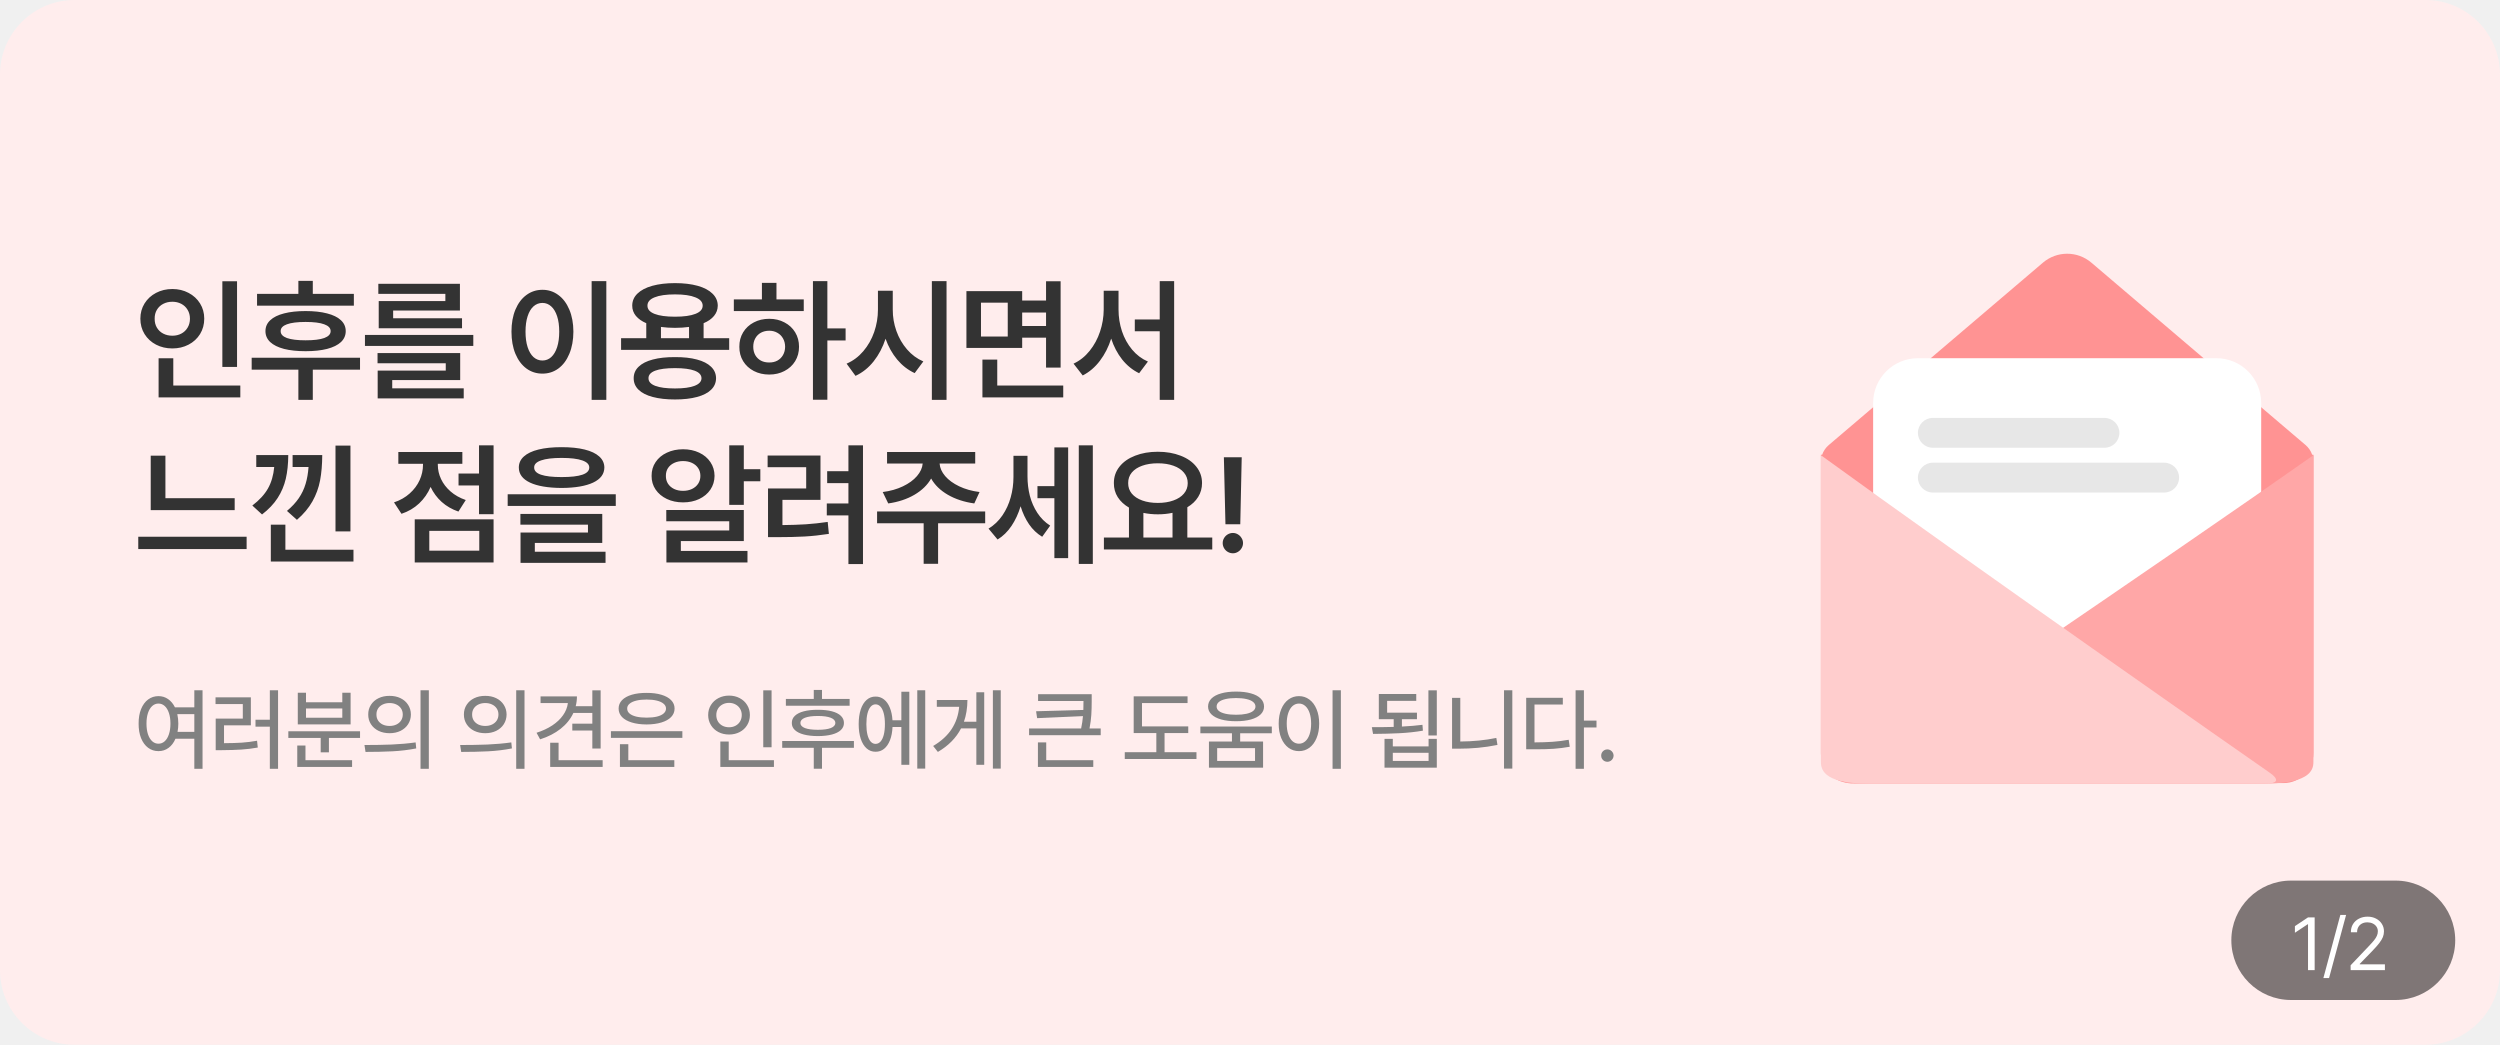
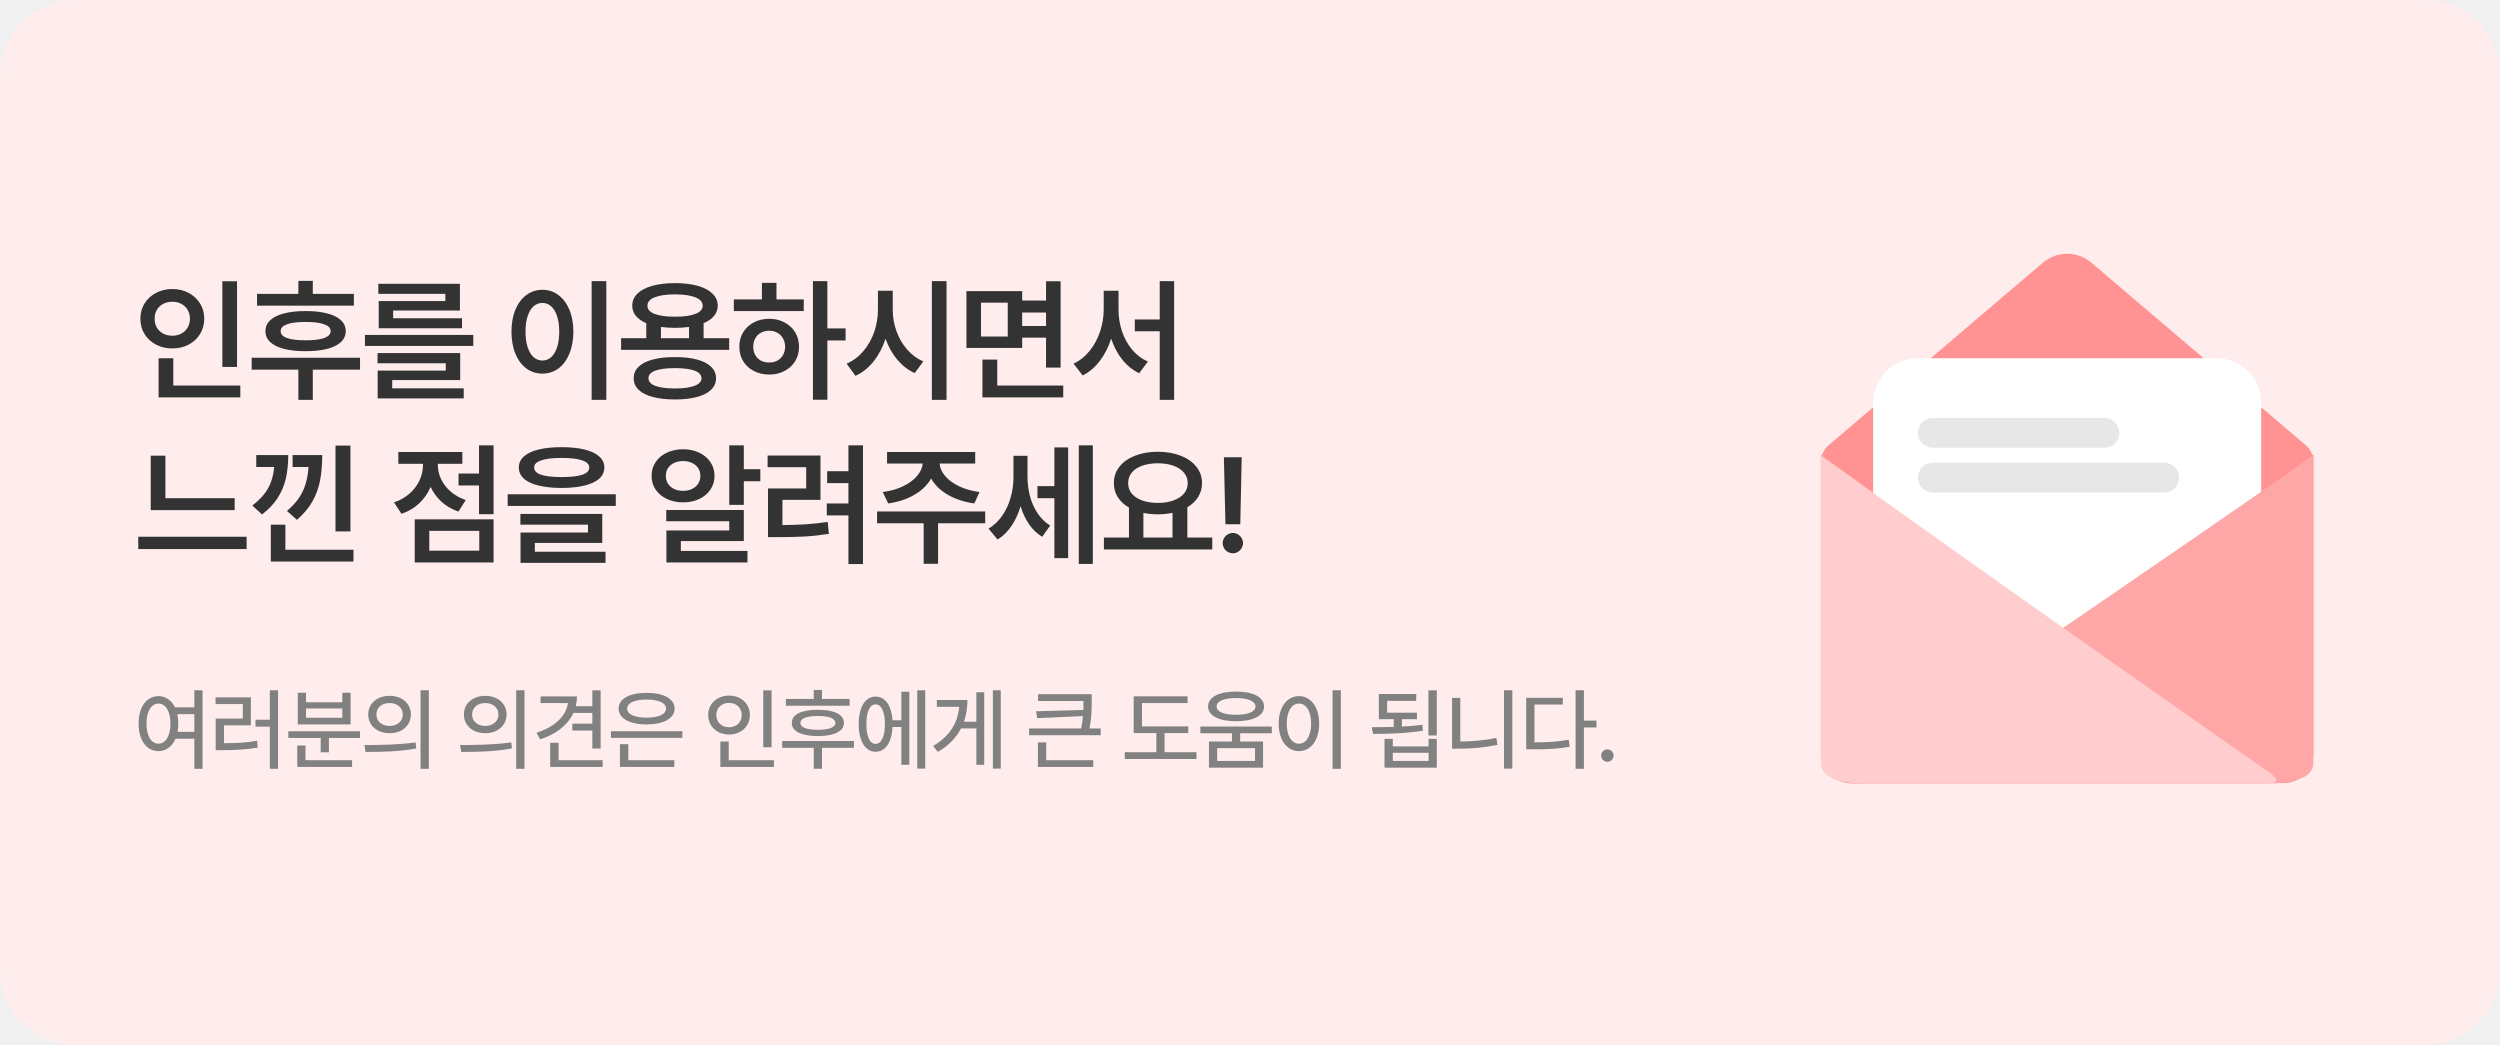
<svg xmlns="http://www.w3.org/2000/svg" width="335" height="140" viewBox="0 0 335 140" fill="none">
  <rect width="335" height="140" rx="10" fill="#FFEDED" />
  <path d="M31.764 49.17H29.795V37.691H31.764V49.17ZM32.203 53.248H21.252V48.01H23.221V51.666H32.203V53.248ZM23.098 38.728C23.895 38.728 24.618 38.901 25.269 39.247C25.919 39.587 26.432 40.059 26.807 40.662C27.182 41.266 27.369 41.945 27.369 42.701C27.369 43.469 27.182 44.157 26.807 44.767C26.432 45.37 25.919 45.842 25.269 46.182C24.618 46.522 23.895 46.691 23.098 46.691C22.295 46.691 21.565 46.522 20.909 46.182C20.259 45.842 19.746 45.37 19.371 44.767C18.996 44.157 18.809 43.469 18.809 42.701C18.809 41.945 18.996 41.266 19.371 40.662C19.746 40.059 20.259 39.587 20.909 39.247C21.565 38.901 22.295 38.728 23.098 38.728ZM23.098 40.434C22.646 40.434 22.239 40.527 21.876 40.715C21.513 40.902 21.229 41.169 21.023 41.515C20.818 41.86 20.719 42.256 20.725 42.701C20.719 43.158 20.818 43.56 21.023 43.905C21.229 44.251 21.513 44.518 21.876 44.705C22.239 44.893 22.646 44.986 23.098 44.986C23.537 44.986 23.936 44.893 24.293 44.705C24.65 44.518 24.932 44.251 25.137 43.905C25.348 43.56 25.453 43.158 25.453 42.701C25.453 42.256 25.348 41.86 25.137 41.515C24.932 41.169 24.65 40.902 24.293 40.715C23.936 40.527 23.537 40.434 23.098 40.434ZM47.417 40.961H34.445V39.379H39.982V37.639H41.915V39.379H47.417V40.961ZM48.243 49.539H41.915V53.582H39.982V49.539H33.724V47.94H48.243V49.539ZM40.949 41.682C42.068 41.682 43.029 41.787 43.831 41.998C44.64 42.203 45.258 42.508 45.686 42.912C46.114 43.31 46.328 43.797 46.328 44.371C46.328 44.945 46.114 45.435 45.686 45.839C45.258 46.237 44.64 46.542 43.831 46.753C43.029 46.958 42.068 47.06 40.949 47.06C39.83 47.06 38.866 46.958 38.057 46.753C37.254 46.542 36.639 46.237 36.211 45.839C35.784 45.435 35.57 44.945 35.57 44.371C35.57 43.797 35.784 43.31 36.211 42.912C36.639 42.508 37.254 42.203 38.057 41.998C38.866 41.787 39.83 41.682 40.949 41.682ZM40.949 43.141C39.847 43.141 39.012 43.246 38.444 43.457C37.881 43.662 37.603 43.967 37.609 44.371C37.603 44.775 37.881 45.083 38.444 45.294C39.012 45.499 39.847 45.602 40.949 45.602C42.05 45.602 42.885 45.499 43.453 45.294C44.022 45.083 44.306 44.775 44.306 44.371C44.306 43.967 44.022 43.662 43.453 43.457C42.885 43.246 42.05 43.141 40.949 43.141ZM63.423 46.357H48.903V44.881H63.423V46.357ZM61.665 50.928H52.559V52.035H62.139V53.389H50.608V49.662H59.731V48.678H50.59V47.307H61.665V50.928ZM61.63 41.611H52.682V42.648H61.911V43.984H50.749V40.346H59.678V39.379H50.696V38.025H61.63V41.611ZM81.248 53.582H79.279V37.674H81.248V53.582ZM72.687 38.834C73.484 38.834 74.193 39.065 74.814 39.528C75.441 39.985 75.933 40.639 76.29 41.488C76.648 42.332 76.829 43.316 76.835 44.441C76.829 45.572 76.648 46.562 76.29 47.412C75.939 48.262 75.45 48.918 74.823 49.381C74.196 49.838 73.484 50.066 72.687 50.066C71.884 50.066 71.169 49.838 70.542 49.381C69.915 48.918 69.423 48.262 69.066 47.412C68.714 46.562 68.538 45.572 68.538 44.441C68.538 43.316 68.714 42.332 69.066 41.488C69.423 40.639 69.915 39.985 70.542 39.528C71.169 39.065 71.884 38.834 72.687 38.834ZM72.687 40.592C72.236 40.592 71.837 40.744 71.492 41.049C71.152 41.353 70.888 41.796 70.701 42.376C70.513 42.956 70.419 43.645 70.419 44.441C70.419 45.244 70.513 45.935 70.701 46.516C70.888 47.096 71.152 47.541 71.492 47.852C71.837 48.156 72.236 48.309 72.687 48.309C73.132 48.309 73.525 48.156 73.865 47.852C74.204 47.541 74.468 47.096 74.656 46.516C74.843 45.935 74.937 45.244 74.937 44.441C74.937 43.645 74.843 42.959 74.656 42.385C74.468 41.805 74.204 41.362 73.865 41.058C73.525 40.747 73.132 40.592 72.687 40.592ZM97.71 46.885H83.225V45.32H86.6V43.308C85.997 43.05 85.531 42.722 85.203 42.323C84.881 41.925 84.719 41.471 84.719 40.961C84.719 40.334 84.951 39.795 85.414 39.344C85.883 38.887 86.548 38.538 87.409 38.298C88.276 38.058 89.29 37.938 90.45 37.938C91.61 37.938 92.621 38.058 93.482 38.298C94.344 38.538 95.006 38.887 95.469 39.344C95.937 39.795 96.175 40.334 96.18 40.961C96.175 41.477 96.008 41.934 95.68 42.332C95.357 42.73 94.891 43.056 94.282 43.308V45.32H97.71V46.885ZM90.45 47.852C91.593 47.846 92.574 47.954 93.394 48.177C94.215 48.394 94.844 48.716 95.284 49.144C95.723 49.565 95.946 50.078 95.952 50.682C95.946 51.291 95.723 51.807 95.284 52.228C94.844 52.656 94.215 52.978 93.394 53.195C92.574 53.418 91.593 53.529 90.45 53.529C89.296 53.529 88.302 53.418 87.471 53.195C86.644 52.978 86.011 52.656 85.572 52.228C85.133 51.807 84.913 51.291 84.913 50.682C84.913 50.078 85.133 49.565 85.572 49.144C86.011 48.716 86.644 48.394 87.471 48.177C88.302 47.954 89.296 47.846 90.45 47.852ZM90.45 49.328C89.284 49.328 88.399 49.442 87.796 49.671C87.192 49.899 86.893 50.236 86.899 50.682C86.893 51.127 87.192 51.467 87.796 51.701C88.405 51.935 89.29 52.053 90.45 52.053C91.587 52.053 92.46 51.935 93.069 51.701C93.684 51.467 93.995 51.127 94.001 50.682C93.995 50.236 93.687 49.899 93.078 49.671C92.469 49.442 91.593 49.328 90.45 49.328ZM90.45 39.449C89.266 39.449 88.352 39.581 87.708 39.845C87.069 40.102 86.753 40.475 86.759 40.961C86.753 41.441 87.069 41.808 87.708 42.06C88.347 42.312 89.26 42.438 90.45 42.438C91.628 42.438 92.539 42.312 93.183 42.06C93.834 41.808 94.159 41.441 94.159 40.961C94.159 40.475 93.834 40.102 93.183 39.845C92.539 39.581 91.628 39.449 90.45 39.449ZM92.331 45.32V43.809C91.739 43.891 91.112 43.932 90.45 43.932C89.788 43.932 89.161 43.891 88.569 43.809V45.32H92.331ZM110.867 44.002H113.311V45.619H110.867V53.565H108.934V37.674H110.867V44.002ZM107.703 41.682H98.334V40.117H102.096V37.902H104.047V40.117H107.703V41.682ZM103.08 42.719C103.836 42.719 104.516 42.88 105.119 43.202C105.729 43.519 106.206 43.961 106.552 44.529C106.898 45.098 107.07 45.742 107.07 46.463C107.07 47.184 106.898 47.828 106.552 48.397C106.206 48.959 105.729 49.398 105.119 49.715C104.516 50.031 103.836 50.19 103.08 50.19C102.313 50.19 101.624 50.031 101.015 49.715C100.405 49.398 99.928 48.959 99.582 48.397C99.237 47.828 99.067 47.184 99.072 46.463C99.067 45.742 99.237 45.098 99.582 44.529C99.928 43.961 100.405 43.519 101.015 43.202C101.624 42.88 102.313 42.719 103.08 42.719ZM103.08 44.318C102.664 44.318 102.292 44.406 101.964 44.582C101.642 44.758 101.39 45.01 101.208 45.338C101.027 45.66 100.936 46.035 100.936 46.463C100.936 46.891 101.027 47.266 101.208 47.588C101.39 47.904 101.642 48.15 101.964 48.326C102.292 48.496 102.664 48.578 103.08 48.572C103.485 48.578 103.845 48.496 104.161 48.326C104.484 48.15 104.736 47.904 104.917 47.588C105.105 47.266 105.201 46.891 105.207 46.463C105.201 46.035 105.105 45.66 104.917 45.338C104.736 45.016 104.484 44.767 104.161 44.591C103.845 44.409 103.485 44.318 103.08 44.318ZM119.63 41.488C119.625 42.467 119.786 43.419 120.114 44.345C120.442 45.27 120.917 46.094 121.538 46.815C122.159 47.535 122.888 48.074 123.726 48.432L122.566 49.996C121.669 49.58 120.887 48.974 120.219 48.177C119.557 47.38 119.039 46.451 118.664 45.391C118.289 46.539 117.758 47.547 117.073 48.414C116.393 49.275 115.582 49.926 114.638 50.365L113.443 48.73C114.304 48.361 115.051 47.805 115.684 47.06C116.323 46.31 116.809 45.452 117.143 44.485C117.477 43.513 117.644 42.514 117.644 41.488V38.957H119.63V41.488ZM126.837 53.582H124.869V37.674H126.837V53.582ZM136.972 40.275H140.171V37.691H142.122V49.258H140.171V45.25H136.972V46.621H129.501V39.01H136.972V40.275ZM131.452 45.092H135.038V40.557H131.452V45.092ZM142.474 53.248H131.645V48.185H133.632V51.666H142.474V53.248ZM140.171 43.685V41.875H136.972V43.685H140.171ZM149.883 41.488C149.883 42.484 150.035 43.448 150.34 44.38C150.651 45.306 151.102 46.126 151.694 46.841C152.291 47.556 153 48.092 153.821 48.449L152.643 50.014C151.764 49.586 151.005 48.971 150.366 48.168C149.734 47.365 149.244 46.434 148.899 45.373C148.541 46.498 148.037 47.488 147.387 48.344C146.742 49.199 145.975 49.855 145.084 50.312L143.854 48.73C144.692 48.338 145.412 47.764 146.016 47.008C146.625 46.252 147.088 45.394 147.405 44.433C147.727 43.472 147.891 42.49 147.897 41.488V38.957H149.883V41.488ZM157.336 53.582H155.403V44.389H152.063V42.807H155.403V37.674H157.336V53.582ZM31.447 68.357H20.197V61.062H22.166V66.758H31.447V68.357ZM33.047 73.578H18.527V71.926H33.047V73.578ZM46.96 71.205H44.956V59.709H46.96V71.205ZM47.365 75.248H36.29V70.309H38.242V73.666H47.365V75.248ZM38.628 60.975C38.622 62.164 38.511 63.225 38.294 64.156C38.078 65.082 37.714 65.94 37.205 66.731C36.695 67.522 35.997 68.258 35.113 68.938L33.812 67.742C34.761 67.016 35.461 66.251 35.913 65.448C36.364 64.645 36.642 63.688 36.747 62.574H34.339V60.975H38.628ZM43.181 60.975C43.175 62.252 43.078 63.386 42.891 64.376C42.703 65.366 42.361 66.304 41.863 67.189C41.37 68.067 40.679 68.891 39.788 69.658L38.453 68.463C39.109 67.912 39.639 67.341 40.043 66.749C40.448 66.151 40.749 65.516 40.949 64.842C41.154 64.168 41.285 63.412 41.344 62.574H39.208V60.975H43.181ZM66.139 68.902H64.188V65.053H61.445V63.453H64.188V59.674H66.139V68.902ZM66.139 75.371H55.574V69.588H66.139V75.371ZM57.526 73.789H64.223V71.135H57.526V73.789ZM58.668 62.293C58.668 62.943 58.812 63.576 59.099 64.191C59.386 64.807 59.811 65.36 60.373 65.853C60.936 66.345 61.615 66.728 62.412 67.004L61.428 68.551C60.561 68.252 59.811 67.818 59.178 67.25C58.551 66.682 58.059 66.014 57.701 65.246C57.338 66.096 56.825 66.834 56.163 67.461C55.501 68.082 54.713 68.545 53.799 68.85L52.797 67.32C53.617 67.045 54.318 66.647 54.898 66.125C55.483 65.603 55.926 65.012 56.225 64.35C56.529 63.682 56.682 62.99 56.682 62.275V62.152H53.377V60.57H61.955V62.152H58.668V62.293ZM75.253 59.92C76.46 59.92 77.489 60.025 78.338 60.236C79.194 60.447 79.847 60.758 80.298 61.168C80.749 61.572 80.978 62.065 80.984 62.645C80.978 63.523 80.477 64.197 79.481 64.666C78.485 65.135 77.076 65.375 75.253 65.387C73.425 65.375 72.013 65.135 71.017 64.666C70.021 64.197 69.523 63.523 69.523 62.645C69.523 62.065 69.749 61.572 70.2 61.168C70.651 60.758 71.304 60.447 72.16 60.236C73.015 60.025 74.046 59.92 75.253 59.92ZM75.253 61.361C74.046 61.361 73.129 61.473 72.502 61.695C71.875 61.912 71.568 62.228 71.579 62.645C71.574 63.078 71.878 63.4 72.494 63.611C73.109 63.822 74.029 63.928 75.253 63.928C76.496 63.928 77.424 63.822 78.04 63.611C78.655 63.4 78.962 63.078 78.962 62.645C78.962 62.228 78.649 61.912 78.022 61.695C77.395 61.473 76.472 61.361 75.253 61.361ZM82.513 67.795H68.029V66.231H82.513V67.795ZM80.703 72.752H71.667V73.93H81.142V75.424H69.751V71.363H78.787V70.309H69.734V68.867H80.703V72.752ZM99.67 62.873H101.885V64.49H99.67V67.654H97.719V59.674H99.67V62.873ZM99.67 72.506H91.233V73.824H100.162V75.371H89.299V71.082H97.719V69.852H89.281V68.34H99.67V72.506ZM91.531 60.201C92.334 60.201 93.055 60.353 93.694 60.658C94.332 60.957 94.833 61.379 95.196 61.924C95.56 62.463 95.744 63.078 95.75 63.77C95.744 64.449 95.56 65.061 95.196 65.606C94.833 66.145 94.329 66.567 93.685 66.872C93.046 67.171 92.328 67.32 91.531 67.32C90.729 67.32 90.005 67.168 89.361 66.863C88.722 66.559 88.218 66.137 87.849 65.598C87.486 65.059 87.307 64.449 87.313 63.77C87.307 63.078 87.486 62.463 87.849 61.924C88.212 61.379 88.716 60.957 89.361 60.658C90.005 60.353 90.729 60.201 91.531 60.201ZM91.531 61.783C91.086 61.783 90.688 61.865 90.336 62.029C89.984 62.193 89.709 62.425 89.51 62.724C89.317 63.023 89.223 63.371 89.229 63.77C89.223 64.162 89.317 64.511 89.51 64.815C89.709 65.12 89.984 65.357 90.336 65.527C90.688 65.691 91.086 65.773 91.531 65.773C91.971 65.773 92.366 65.691 92.718 65.527C93.075 65.357 93.354 65.12 93.553 64.815C93.752 64.511 93.852 64.162 93.852 63.77C93.852 63.371 93.752 63.023 93.553 62.724C93.354 62.425 93.078 62.193 92.727 62.029C92.375 61.865 91.977 61.783 91.531 61.783ZM115.64 75.582H113.689V69.061H110.789V67.461H113.689V64.736H110.841V63.137H113.689V59.674H115.64V75.582ZM109.945 66.986H104.847V70.361C105.99 70.35 107.033 70.314 107.976 70.256C108.925 70.191 109.904 70.086 110.912 69.939L111.07 71.539C109.945 71.715 108.861 71.832 107.818 71.891C106.775 71.949 105.55 71.978 104.144 71.978H102.914V65.457H108.029V62.609H102.861V61.045H109.945V66.986ZM132.015 70.115H125.704V75.547H123.77V70.115H117.53V68.533H132.015V70.115ZM130.679 62.117H125.906C125.947 62.697 126.196 63.257 126.653 63.796C127.11 64.329 127.737 64.786 128.534 65.167C129.331 65.548 130.239 65.803 131.259 65.932L130.556 67.461C129.208 67.273 128.027 66.887 127.014 66.301C126.006 65.715 125.259 64.988 124.772 64.121C124.286 64.982 123.539 65.709 122.531 66.301C121.523 66.887 120.354 67.273 119.024 67.461L118.286 65.932C119.3 65.803 120.202 65.548 120.993 65.167C121.79 64.786 122.417 64.329 122.874 63.796C123.337 63.257 123.592 62.697 123.639 62.117H118.866V60.57H130.679V62.117ZM137.684 63.84C137.684 64.731 137.789 65.595 138 66.433C138.217 67.27 138.554 68.038 139.011 68.735C139.468 69.433 140.039 69.998 140.725 70.432L139.653 71.926C138.961 71.51 138.375 70.953 137.895 70.256C137.414 69.553 137.036 68.747 136.761 67.839C136.462 68.829 136.055 69.708 135.539 70.476C135.024 71.243 134.403 71.85 133.676 72.295L132.463 70.836C133.207 70.385 133.828 69.793 134.326 69.061C134.824 68.328 135.194 67.522 135.434 66.644C135.68 65.765 135.803 64.859 135.803 63.928V61.08H137.684V63.84ZM146.438 75.564H144.557V59.674H146.438V75.564ZM143.133 74.791H141.287V66.758H139.02V65.141H141.287V59.955H143.133V74.791ZM162.443 73.631H147.923V72.031H151.281V68.015C150.636 67.64 150.135 67.174 149.778 66.617C149.426 66.061 149.254 65.434 149.259 64.736C149.254 63.91 149.503 63.178 150.006 62.539C150.51 61.9 151.211 61.408 152.107 61.062C153.004 60.711 154.017 60.535 155.148 60.535C156.285 60.535 157.301 60.711 158.198 61.062C159.1 61.408 159.803 61.9 160.307 62.539C160.817 63.172 161.072 63.904 161.072 64.736C161.072 65.416 160.899 66.034 160.553 66.591C160.213 67.142 159.73 67.602 159.103 67.971V72.031H162.443V73.631ZM155.148 62.082C154.357 62.082 153.66 62.19 153.056 62.407C152.459 62.618 151.993 62.923 151.659 63.321C151.331 63.72 151.17 64.191 151.175 64.736C151.17 65.275 151.331 65.744 151.659 66.143C151.993 66.541 152.462 66.849 153.065 67.065C153.669 67.282 154.363 67.391 155.148 67.391C155.933 67.391 156.628 67.282 157.231 67.065C157.84 66.849 158.312 66.541 158.646 66.143C158.986 65.744 159.156 65.275 159.156 64.736C159.156 64.197 158.986 63.728 158.646 63.33C158.312 62.926 157.843 62.618 157.24 62.407C156.636 62.19 155.939 62.082 155.148 62.082ZM157.117 72.031V68.718C156.496 68.853 155.839 68.92 155.148 68.92C154.486 68.92 153.841 68.856 153.214 68.727V72.031H157.117ZM166.196 70.256H164.21L163.999 61.273H166.39L166.196 70.256ZM165.212 74.141C164.966 74.141 164.737 74.079 164.526 73.956C164.315 73.833 164.148 73.666 164.025 73.455C163.902 73.244 163.841 73.016 163.841 72.769C163.841 72.529 163.902 72.307 164.025 72.102C164.148 71.891 164.315 71.724 164.526 71.601C164.737 71.478 164.966 71.416 165.212 71.416C165.446 71.416 165.666 71.478 165.871 71.601C166.082 71.724 166.249 71.891 166.372 72.102C166.501 72.307 166.565 72.529 166.565 72.769C166.565 73.016 166.501 73.244 166.372 73.455C166.249 73.666 166.082 73.833 165.871 73.956C165.666 74.079 165.446 74.141 165.212 74.141Z" fill="#333333" />
-   <path d="M21.234 93.281C21.711 93.281 22.139 93.412 22.518 93.674C22.9 93.936 23.209 94.305 23.443 94.781H26.039V92.496H27.141V103.02H26.039V98.988H23.514C23.291 99.516 22.98 99.926 22.582 100.219C22.188 100.508 21.738 100.652 21.234 100.652C20.711 100.652 20.248 100.502 19.846 100.201C19.443 99.897 19.129 99.467 18.902 98.912C18.68 98.353 18.57 97.703 18.574 96.961C18.57 96.223 18.68 95.576 18.902 95.022C19.129 94.463 19.443 94.033 19.846 93.732C20.252 93.432 20.715 93.281 21.234 93.281ZM21.234 94.277C20.918 94.277 20.639 94.387 20.396 94.606C20.154 94.824 19.965 95.137 19.828 95.543C19.695 95.945 19.629 96.418 19.629 96.961C19.629 97.508 19.695 97.984 19.828 98.391C19.965 98.797 20.154 99.109 20.396 99.328C20.639 99.547 20.918 99.656 21.234 99.656C21.551 99.656 21.83 99.547 22.072 99.328C22.314 99.109 22.502 98.797 22.635 98.391C22.771 97.984 22.84 97.508 22.84 96.961C22.84 96.418 22.771 95.945 22.635 95.543C22.502 95.137 22.314 94.824 22.072 94.606C21.83 94.387 21.551 94.277 21.234 94.277ZM23.76 95.695C23.85 96.117 23.895 96.539 23.895 96.961C23.895 97.356 23.859 97.727 23.789 98.074H26.039V95.695H23.76ZM37.26 103.02H36.158V97.371H34.237V96.445H36.158V92.496H37.26V103.02ZM33.615 97.195H30.018V99.586C30.932 99.582 31.725 99.559 32.397 99.516C33.072 99.469 33.756 99.383 34.447 99.258L34.541 100.172C33.807 100.305 33.076 100.395 32.35 100.441C31.627 100.488 30.756 100.516 29.737 100.523H28.904V96.293H32.537V94.348H28.881V93.445H33.615V97.195ZM48.247 98.883H44.075V100.816H42.973V98.883H38.637V97.992H48.247V98.883ZM47.18 102.773H39.833V99.902H40.934V101.871H47.18V102.773ZM41.004 94.102H45.868V92.824H46.981V97.066H39.903V92.824H41.004V94.102ZM45.868 96.176V94.934H41.004V96.176H45.868ZM52.202 93.246C52.749 93.242 53.239 93.346 53.673 93.557C54.106 93.768 54.444 94.064 54.686 94.447C54.932 94.826 55.057 95.258 55.061 95.742C55.057 96.227 54.932 96.66 54.686 97.043C54.444 97.422 54.106 97.719 53.673 97.934C53.239 98.144 52.749 98.25 52.202 98.25C51.655 98.25 51.163 98.144 50.725 97.934C50.292 97.719 49.952 97.422 49.706 97.043C49.46 96.66 49.339 96.227 49.343 95.742C49.339 95.258 49.46 94.826 49.706 94.447C49.952 94.064 50.292 93.768 50.725 93.557C51.163 93.346 51.655 93.242 52.202 93.246ZM52.202 94.207C51.862 94.207 51.557 94.272 51.288 94.4C51.022 94.525 50.813 94.705 50.661 94.939C50.512 95.17 50.44 95.438 50.444 95.742C50.44 96.047 50.512 96.316 50.661 96.551C50.813 96.781 51.022 96.961 51.288 97.09C51.557 97.215 51.862 97.277 52.202 97.277C52.542 97.277 52.844 97.215 53.11 97.09C53.38 96.961 53.59 96.781 53.743 96.551C53.895 96.316 53.971 96.047 53.971 95.742C53.971 95.438 53.895 95.17 53.743 94.939C53.59 94.705 53.38 94.525 53.11 94.4C52.844 94.272 52.542 94.207 52.202 94.207ZM57.464 103.02H56.35V92.496H57.464V103.02ZM48.839 99.832C50.136 99.832 51.346 99.811 52.471 99.768C53.6 99.721 54.675 99.625 55.694 99.481L55.776 100.289C54.729 100.492 53.665 100.621 52.583 100.676C51.505 100.73 50.303 100.758 48.979 100.758L48.839 99.832ZM65.023 93.246C65.57 93.242 66.06 93.346 66.493 93.557C66.927 93.768 67.265 94.064 67.507 94.447C67.753 94.826 67.878 95.258 67.882 95.742C67.878 96.227 67.753 96.66 67.507 97.043C67.265 97.422 66.927 97.719 66.493 97.934C66.06 98.144 65.57 98.25 65.023 98.25C64.476 98.25 63.984 98.144 63.546 97.934C63.112 97.719 62.773 97.422 62.527 97.043C62.281 96.66 62.159 96.227 62.163 95.742C62.159 95.258 62.281 94.826 62.527 94.447C62.773 94.064 63.112 93.768 63.546 93.557C63.984 93.346 64.476 93.242 65.023 93.246ZM65.023 94.207C64.683 94.207 64.378 94.272 64.109 94.4C63.843 94.525 63.634 94.705 63.482 94.939C63.333 95.17 63.261 95.438 63.265 95.742C63.261 96.047 63.333 96.316 63.482 96.551C63.634 96.781 63.843 96.961 64.109 97.09C64.378 97.215 64.683 97.277 65.023 97.277C65.362 97.277 65.665 97.215 65.931 97.09C66.2 96.961 66.411 96.781 66.564 96.551C66.716 96.316 66.792 96.047 66.792 95.742C66.792 95.438 66.716 95.17 66.564 94.939C66.411 94.705 66.2 94.525 65.931 94.4C65.665 94.272 65.362 94.207 65.023 94.207ZM70.284 103.02H69.171V92.496H70.284V103.02ZM61.659 99.832C62.956 99.832 64.167 99.811 65.292 99.768C66.421 99.721 67.495 99.625 68.515 99.481L68.597 100.289C67.55 100.492 66.486 100.621 65.403 100.676C64.325 100.73 63.124 100.758 61.8 100.758L61.659 99.832ZM80.486 100.301H79.373V97.887H76.689V96.973H79.373V95.531H76.835C76.46 96.344 75.89 97.053 75.124 97.658C74.363 98.26 73.447 98.731 72.376 99.07L71.896 98.191C72.697 97.934 73.398 97.607 73.999 97.213C74.601 96.814 75.082 96.361 75.441 95.853C75.804 95.346 76.023 94.797 76.097 94.207H72.435V93.316H77.31C77.31 93.762 77.255 94.199 77.146 94.629H79.373V92.508H80.486V100.301ZM80.755 102.773H73.724V99.527H74.849V101.871H80.755V102.773ZM91.437 98.871H81.863V97.981H91.437V98.871ZM90.359 102.773H83.07V99.727H84.195V101.871H90.359V102.773ZM86.644 92.848C87.398 92.844 88.056 92.926 88.619 93.094C89.185 93.262 89.623 93.504 89.931 93.82C90.24 94.137 90.394 94.512 90.394 94.945C90.394 95.383 90.24 95.762 89.931 96.082C89.627 96.398 89.191 96.643 88.625 96.814C88.058 96.986 87.398 97.074 86.644 97.078C85.886 97.074 85.224 96.986 84.658 96.814C84.095 96.643 83.66 96.398 83.351 96.082C83.047 95.762 82.894 95.383 82.894 94.945C82.894 94.512 83.047 94.137 83.351 93.82C83.66 93.504 84.095 93.262 84.658 93.094C85.224 92.926 85.886 92.844 86.644 92.848ZM86.644 93.738C86.113 93.738 85.65 93.787 85.255 93.885C84.865 93.982 84.564 94.123 84.353 94.307C84.142 94.486 84.039 94.699 84.043 94.945C84.039 95.199 84.14 95.418 84.347 95.602C84.558 95.785 84.859 95.926 85.25 96.023C85.644 96.117 86.109 96.164 86.644 96.164C87.179 96.164 87.642 96.117 88.033 96.023C88.424 95.926 88.722 95.785 88.929 95.602C89.14 95.418 89.246 95.199 89.246 94.945C89.246 94.699 89.14 94.486 88.929 94.307C88.718 94.123 88.418 93.982 88.027 93.885C87.636 93.787 87.175 93.738 86.644 93.738ZM103.391 100.137H102.277V92.508H103.391V100.137ZM103.707 102.773H96.524V99.363H97.649V101.871H103.707V102.773ZM97.695 93.211C98.219 93.211 98.692 93.322 99.113 93.545C99.539 93.768 99.873 94.076 100.115 94.471C100.361 94.865 100.485 95.312 100.485 95.812C100.485 96.32 100.361 96.773 100.115 97.172C99.873 97.566 99.539 97.875 99.113 98.098C98.692 98.316 98.219 98.426 97.695 98.426C97.172 98.426 96.697 98.316 96.272 98.098C95.846 97.875 95.51 97.564 95.264 97.166C95.018 96.768 94.895 96.316 94.895 95.812C94.895 95.312 95.018 94.865 95.264 94.471C95.51 94.076 95.846 93.768 96.272 93.545C96.697 93.322 97.172 93.211 97.695 93.211ZM97.695 94.184C97.371 94.184 97.078 94.254 96.817 94.394C96.559 94.531 96.356 94.723 96.207 94.969C96.059 95.215 95.984 95.496 95.984 95.812C95.984 96.137 96.057 96.424 96.201 96.674C96.35 96.92 96.553 97.111 96.811 97.248C97.072 97.385 97.367 97.453 97.695 97.453C98.016 97.453 98.305 97.385 98.563 97.248C98.82 97.111 99.024 96.918 99.172 96.668C99.32 96.418 99.395 96.133 99.395 95.812C99.395 95.5 99.32 95.221 99.172 94.975C99.024 94.725 98.819 94.531 98.557 94.394C98.299 94.254 98.012 94.184 97.695 94.184ZM113.85 94.57H105.307V93.656H109.045V92.449H110.147V93.656H113.85V94.57ZM114.424 100.207H110.147V103.008H109.045V100.207H104.815V99.293H114.424V100.207ZM109.596 95.109C110.323 95.109 110.948 95.178 111.471 95.314C111.995 95.451 112.395 95.652 112.672 95.918C112.95 96.18 113.088 96.5 113.088 96.879C113.088 97.25 112.95 97.566 112.672 97.828C112.395 98.09 111.995 98.289 111.471 98.426C110.948 98.562 110.323 98.633 109.596 98.637C108.866 98.633 108.239 98.562 107.715 98.426C107.192 98.289 106.791 98.09 106.514 97.828C106.237 97.566 106.1 97.25 106.104 96.879C106.1 96.5 106.237 96.18 106.514 95.918C106.791 95.652 107.192 95.451 107.715 95.314C108.239 95.178 108.866 95.109 109.596 95.109ZM109.596 95.941C108.838 95.941 108.258 96.022 107.856 96.182C107.454 96.342 107.252 96.574 107.252 96.879C107.252 97.172 107.454 97.398 107.856 97.559C108.262 97.715 108.842 97.793 109.596 97.793C110.346 97.793 110.922 97.715 111.325 97.559C111.727 97.398 111.932 97.172 111.94 96.879C111.936 96.574 111.731 96.342 111.325 96.182C110.922 96.022 110.346 95.941 109.596 95.941ZM123.981 102.996H122.915V92.496H123.981V102.996ZM121.848 102.48H120.782V97.418H119.598C119.567 98.098 119.454 98.688 119.258 99.188C119.063 99.688 118.799 100.072 118.467 100.342C118.135 100.607 117.755 100.738 117.325 100.734C116.872 100.738 116.473 100.59 116.13 100.289C115.79 99.988 115.526 99.559 115.339 99C115.155 98.438 115.063 97.781 115.063 97.031C115.063 96.281 115.155 95.627 115.339 95.068C115.526 94.51 115.79 94.082 116.13 93.785C116.473 93.484 116.872 93.336 117.325 93.34C117.747 93.336 118.122 93.463 118.45 93.721C118.778 93.975 119.04 94.342 119.235 94.822C119.434 95.299 119.553 95.863 119.592 96.516H120.782V92.695H121.848V102.48ZM117.325 94.383C117.071 94.383 116.852 94.488 116.669 94.699C116.485 94.906 116.342 95.209 116.241 95.607C116.143 96.002 116.094 96.477 116.094 97.031C116.094 97.586 116.143 98.062 116.241 98.461C116.342 98.856 116.485 99.158 116.669 99.369C116.852 99.576 117.071 99.68 117.325 99.68C117.583 99.68 117.805 99.576 117.993 99.369C118.18 99.158 118.325 98.856 118.426 98.461C118.528 98.062 118.579 97.586 118.579 97.031C118.579 96.477 118.528 96.002 118.426 95.607C118.325 95.209 118.18 94.906 117.993 94.699C117.805 94.488 117.583 94.383 117.325 94.383ZM134.1 102.996H133.046V92.496H134.1V102.996ZM131.886 102.48H130.831V97.606H128.78C128.124 98.879 127.089 99.93 125.675 100.758L125.042 99.961C126.136 99.312 126.966 98.551 127.532 97.676C128.102 96.801 128.434 95.812 128.528 94.711H125.534V93.797H129.636C129.628 94.875 129.472 95.848 129.167 96.715H130.831V92.766H131.886V102.48ZM146.288 93.949C146.288 94.641 146.271 95.254 146.236 95.789C146.204 96.324 146.124 96.934 145.995 97.617H147.495V98.519H137.898V97.617H144.87C144.992 97.047 145.074 96.494 145.117 95.959L138.976 96.234L138.835 95.309L145.169 95.133C145.181 94.852 145.187 94.457 145.187 93.949V93.938H139.105V93.023H146.288V93.949ZM146.499 102.773H139.081V99.481H140.195V101.871H146.499V102.773ZM159.226 98.227H156.051V100.793H160.328V101.707H150.719V100.793H154.949V98.227H151.914V93.305H159.133V94.207H153.027V97.336H159.226V98.227ZM165.631 92.672C166.397 92.672 167.061 92.752 167.623 92.912C168.19 93.068 168.623 93.297 168.924 93.598C169.229 93.898 169.381 94.258 169.381 94.676C169.381 95.082 169.229 95.434 168.924 95.731C168.623 96.023 168.19 96.25 167.623 96.41C167.061 96.566 166.397 96.644 165.631 96.644C164.869 96.644 164.205 96.566 163.639 96.41C163.076 96.25 162.643 96.023 162.338 95.731C162.033 95.434 161.881 95.082 161.881 94.676C161.881 94.258 162.033 93.898 162.338 93.598C162.643 93.297 163.076 93.068 163.639 92.912C164.201 92.752 164.865 92.672 165.631 92.672ZM165.631 93.539C165.092 93.539 164.627 93.584 164.236 93.674C163.846 93.76 163.545 93.889 163.334 94.061C163.127 94.232 163.025 94.438 163.029 94.676C163.025 94.906 163.127 95.106 163.334 95.273C163.545 95.438 163.846 95.562 164.236 95.648C164.627 95.734 165.092 95.777 165.631 95.777C166.166 95.777 166.629 95.734 167.02 95.648C167.41 95.562 167.709 95.438 167.916 95.273C168.127 95.106 168.232 94.906 168.232 94.676C168.232 94.438 168.127 94.232 167.916 94.061C167.709 93.889 167.41 93.76 167.02 93.674C166.629 93.584 166.166 93.539 165.631 93.539ZM169.252 102.867H161.998V99.363H165.08V98.262H160.85V97.359H170.424V98.262H166.182V99.363H169.252V102.867ZM163.1 101.965H168.174V100.254H163.1V101.965ZM179.676 103.02H178.563V92.496H179.676V103.02ZM174.063 93.281C174.582 93.281 175.047 93.434 175.457 93.738C175.867 94.039 176.188 94.469 176.418 95.027C176.653 95.582 176.77 96.227 176.77 96.961C176.77 97.699 176.653 98.348 176.418 98.906C176.188 99.465 175.867 99.897 175.457 100.201C175.047 100.502 174.582 100.652 174.063 100.652C173.535 100.652 173.067 100.502 172.657 100.201C172.246 99.897 171.924 99.467 171.69 98.912C171.459 98.353 171.344 97.703 171.344 96.961C171.344 96.223 171.459 95.576 171.69 95.022C171.924 94.463 172.246 94.033 172.657 93.732C173.067 93.432 173.535 93.281 174.063 93.281ZM174.063 94.277C173.739 94.277 173.451 94.387 173.201 94.606C172.955 94.824 172.764 95.137 172.627 95.543C172.491 95.945 172.422 96.418 172.422 96.961C172.422 97.508 172.491 97.984 172.627 98.391C172.764 98.797 172.955 99.109 173.201 99.328C173.451 99.547 173.739 99.656 174.063 99.656C174.383 99.656 174.666 99.547 174.912 99.328C175.159 99.109 175.35 98.797 175.487 98.391C175.623 97.984 175.692 97.508 175.692 96.961C175.692 96.418 175.623 95.945 175.487 95.543C175.35 95.137 175.159 94.824 174.912 94.606C174.666 94.387 174.383 94.277 174.063 94.277ZM192.532 98.555H191.407V92.508H192.532V98.555ZM183.825 97.441C184.938 97.441 185.915 97.43 186.755 97.406V96.375H184.762V93H189.778V93.914H185.876V95.496H189.872V96.375H187.856V97.359C188.919 97.305 189.837 97.227 190.61 97.125L190.669 97.91C189.661 98.082 188.618 98.195 187.54 98.25C186.462 98.305 185.278 98.336 183.989 98.344L183.825 97.441ZM186.637 100.02H191.43V99.012H192.532V102.867H185.524V99.012H186.637V100.02ZM191.43 101.965V100.875H186.637V101.965H191.43ZM202.651 102.996H201.538V92.496H202.651V102.996ZM195.679 99.363C197.398 99.352 199.007 99.191 200.507 98.883L200.659 99.82C199.769 100 198.898 100.129 198.046 100.207C197.194 100.285 196.331 100.324 195.456 100.324H194.577V93.516H195.679V99.363ZM212.243 96.562H213.931V97.477H212.243V103.02H211.13V92.496H212.243V96.562ZM209.419 94.406H205.622V99.481C206.552 99.477 207.368 99.449 208.072 99.398C208.779 99.348 209.49 99.258 210.204 99.129L210.345 100.066C209.622 100.195 208.911 100.285 208.212 100.336C207.517 100.383 206.712 100.406 205.798 100.406H205.353H204.509V93.504H209.419V94.406ZM215.39 102.082C215.242 102.082 215.101 102.045 214.968 101.971C214.839 101.896 214.738 101.795 214.664 101.666C214.589 101.537 214.554 101.398 214.558 101.25C214.554 101.102 214.589 100.963 214.664 100.834C214.738 100.705 214.839 100.604 214.968 100.529C215.101 100.455 215.242 100.418 215.39 100.418C215.535 100.418 215.671 100.455 215.8 100.529C215.929 100.604 216.031 100.705 216.105 100.834C216.183 100.963 216.222 101.102 216.222 101.25C216.222 101.398 216.183 101.537 216.105 101.666C216.031 101.795 215.929 101.896 215.8 101.971C215.671 102.045 215.535 102.082 215.39 102.082Z" fill="#818181" />
+   <path d="M21.234 93.281C22.189 93.281 22.98 93.832 23.449 94.781H26.039V92.496H27.141V103.02H26.039V98.988H23.52C23.068 100.043 22.242 100.652 21.234 100.652C19.664 100.652 18.562 99.223 18.574 96.961C18.562 94.711 19.664 93.281 21.234 93.281ZM21.234 94.277C20.285 94.277 19.629 95.309 19.629 96.961C19.629 98.625 20.285 99.656 21.234 99.656C22.184 99.656 22.84 98.625 22.84 96.961C22.84 95.309 22.184 94.277 21.234 94.277ZM23.766 95.695C23.842 96.082 23.895 96.504 23.895 96.961C23.895 97.359 23.859 97.728 23.789 98.074H26.039V95.695H23.766ZM37.26 92.496V103.02H36.158V97.371H34.237V96.445H36.158V92.496H37.26ZM33.615 93.445V97.195H30.018V99.586C31.694 99.58 32.983 99.522 34.447 99.258L34.541 100.172C32.971 100.453 31.588 100.512 29.737 100.523H28.904V96.293H32.537V94.348H28.881V93.445H33.615ZM48.247 97.992V98.883H44.075V100.816H42.973V98.883H38.637V97.992H48.247ZM47.18 101.871V102.773H39.833V99.902H40.934V101.871H47.18ZM41.004 92.824V94.102H45.868V92.824H46.981V97.066H39.903V92.824H41.004ZM41.004 96.176H45.868V94.934H41.004V96.176ZM52.202 93.246C53.866 93.234 55.05 94.266 55.061 95.742C55.05 97.219 53.866 98.25 52.202 98.25C50.55 98.25 49.331 97.219 49.343 95.742C49.331 94.266 50.55 93.234 52.202 93.246ZM52.202 94.207C51.182 94.207 50.432 94.816 50.444 95.742C50.432 96.668 51.182 97.277 52.202 97.277C53.221 97.277 53.971 96.668 53.971 95.742C53.971 94.816 53.221 94.207 52.202 94.207ZM57.464 92.496V103.02H56.35V92.496H57.464ZM48.839 99.832C50.749 99.832 53.397 99.809 55.694 99.481L55.776 100.289C53.397 100.746 50.854 100.758 48.979 100.758L48.839 99.832ZM65.023 93.246C66.687 93.234 67.87 94.266 67.882 95.742C67.87 97.219 66.687 98.25 65.023 98.25C63.37 98.25 62.152 97.219 62.163 95.742C62.152 94.266 63.37 93.234 65.023 93.246ZM65.023 94.207C64.003 94.207 63.253 94.816 63.265 95.742C63.253 96.668 64.003 97.277 65.023 97.277C66.042 97.277 66.792 96.668 66.792 95.742C66.792 94.816 66.042 94.207 65.023 94.207ZM70.284 92.496V103.02H69.171V92.496H70.284ZM61.659 99.832C63.569 99.832 66.218 99.809 68.515 99.481L68.597 100.289C66.218 100.746 63.675 100.758 61.8 100.758L61.659 99.832ZM80.486 92.508V100.301H79.373V97.887H76.689V96.973H79.373V95.531H76.841C76.085 97.166 74.509 98.397 72.376 99.07L71.896 98.191C74.287 97.418 75.869 95.994 76.103 94.207H72.435V93.316H77.31C77.31 93.773 77.251 94.213 77.146 94.629H79.373V92.508H80.486ZM80.755 101.871V102.773H73.724V99.527H74.849V101.871H80.755ZM91.437 97.981V98.871H81.863V97.981H91.437ZM90.359 101.871V102.773H83.07V99.727H84.195V101.871H90.359ZM86.644 92.848C88.918 92.836 90.394 93.633 90.394 94.945C90.394 96.269 88.918 97.066 86.644 97.078C84.359 97.066 82.894 96.269 82.894 94.945C82.894 93.633 84.359 92.836 86.644 92.848ZM86.644 93.738C85.039 93.738 84.031 94.195 84.043 94.945C84.031 95.719 85.039 96.164 86.644 96.164C88.25 96.164 89.246 95.719 89.246 94.945C89.246 94.195 88.25 93.738 86.644 93.738ZM103.391 92.508V100.137H102.277V92.508H103.391ZM103.707 101.871V102.773H96.524V99.363H97.649V101.871H103.707ZM97.695 93.211C99.278 93.211 100.485 94.289 100.485 95.812C100.485 97.359 99.278 98.426 97.695 98.426C96.113 98.426 94.895 97.359 94.895 95.812C94.895 94.289 96.113 93.211 97.695 93.211ZM97.695 94.184C96.711 94.184 95.984 94.852 95.984 95.812C95.984 96.797 96.711 97.453 97.695 97.453C98.656 97.453 99.395 96.797 99.395 95.812C99.395 94.852 98.656 94.184 97.695 94.184ZM113.85 93.656V94.57H105.307V93.656H109.045V92.449H110.147V93.656H113.85ZM114.424 99.293V100.207H110.147V103.008H109.045V100.207H104.815V99.293H114.424ZM109.596 95.109C111.776 95.109 113.088 95.731 113.088 96.879C113.088 98.004 111.776 98.625 109.596 98.637C107.405 98.625 106.092 98.004 106.104 96.879C106.092 95.731 107.405 95.109 109.596 95.109ZM109.596 95.941C108.084 95.941 107.252 96.269 107.252 96.879C107.252 97.465 108.084 97.793 109.596 97.793C111.096 97.793 111.928 97.465 111.94 96.879C111.928 96.269 111.096 95.941 109.596 95.941ZM123.981 92.496V102.996H122.915V92.496H123.981ZM121.848 92.695V102.48H120.782V97.418H119.598C119.505 99.469 118.626 100.746 117.325 100.734C115.954 100.746 115.063 99.305 115.063 97.031C115.063 94.758 115.954 93.328 117.325 93.34C118.602 93.328 119.469 94.541 119.598 96.516H120.782V92.695H121.848ZM117.325 94.383C116.563 94.383 116.094 95.356 116.094 97.031C116.094 98.707 116.563 99.68 117.325 99.68C118.098 99.68 118.579 98.707 118.579 97.031C118.579 95.356 118.098 94.383 117.325 94.383ZM134.1 92.496V102.996H133.046V92.496H134.1ZM131.886 92.766V102.48H130.831V97.606H128.78C128.153 98.824 127.157 99.891 125.675 100.758L125.042 99.961C127.268 98.637 128.341 96.873 128.534 94.711H125.534V93.797H129.636C129.63 94.822 129.489 95.801 129.167 96.715H130.831V92.766H131.886ZM146.288 93.023V93.949C146.288 94.963 146.288 96.07 145.995 97.617H147.495V98.519H137.898V97.617H144.87C144.999 97.008 145.076 96.463 145.117 95.953L138.976 96.234L138.835 95.309L145.175 95.133C145.187 94.711 145.187 94.318 145.187 93.949V93.938H139.105V93.023H146.288ZM146.499 101.871V102.773H139.081V99.481H140.195V101.871H146.499ZM159.226 97.336V98.227H156.051V100.793H160.328V101.707H150.719V100.793H154.949V98.227H151.914V93.305H159.133V94.207H153.027V97.336H159.226ZM165.631 92.672C167.94 92.672 169.381 93.41 169.381 94.676C169.381 95.906 167.94 96.644 165.631 96.644C163.334 96.644 161.881 95.906 161.881 94.676C161.881 93.41 163.334 92.672 165.631 92.672ZM165.631 93.539C164.014 93.539 163.018 93.949 163.029 94.676C163.018 95.379 164.014 95.777 165.631 95.777C167.236 95.777 168.232 95.379 168.232 94.676C168.232 93.949 167.236 93.539 165.631 93.539ZM169.252 99.363V102.867H161.998V99.363H165.08V98.262H160.85V97.359H170.424V98.262H166.182V99.363H169.252ZM163.1 100.254V101.965H168.174V100.254H163.1ZM179.676 92.496V103.02H178.563V92.496H179.676ZM174.063 93.281C175.621 93.281 176.77 94.711 176.77 96.961C176.77 99.223 175.621 100.652 174.063 100.652C172.481 100.652 171.344 99.223 171.344 96.961C171.344 94.711 172.481 93.281 174.063 93.281ZM174.063 94.277C173.09 94.277 172.422 95.309 172.422 96.961C172.422 98.625 173.09 99.656 174.063 99.656C175.024 99.656 175.692 98.625 175.692 96.961C175.692 95.309 175.024 94.277 174.063 94.277ZM192.532 92.508V98.555H191.407V92.508H192.532ZM183.825 97.441C184.692 97.441 185.706 97.436 186.755 97.406V96.375H184.762V93H189.778V93.914H185.876V95.496H189.872V96.375H187.856V97.359C188.794 97.312 189.731 97.242 190.61 97.125L190.669 97.91C188.395 98.297 185.876 98.332 183.989 98.344L183.825 97.441ZM186.637 99.012V100.02H191.43V99.012H192.532V102.867H185.524V99.012H186.637ZM186.637 101.965H191.43V100.875H186.637V101.965ZM202.651 92.496V102.996H201.538V92.496H202.651ZM195.679 93.516V99.363C197.208 99.352 198.819 99.228 200.507 98.883L200.659 99.82C198.796 100.195 197.108 100.324 195.456 100.324H194.577V93.516H195.679ZM212.243 92.496V96.562H213.931V97.477H212.243V103.02H211.13V92.496H212.243ZM209.419 93.504V94.406H205.622V99.481C207.386 99.475 208.71 99.398 210.204 99.129L210.345 100.066C208.704 100.359 207.31 100.418 205.353 100.406H204.509V93.504H209.419ZM215.39 102.082C214.933 102.082 214.546 101.707 214.558 101.25C214.546 100.793 214.933 100.418 215.39 100.418C215.835 100.418 216.222 100.793 216.222 101.25C216.222 101.707 215.835 102.082 215.39 102.082Z" fill="#818181" />
  <path fill-rule="evenodd" clip-rule="evenodd" d="M245.058 59.632L273.758 35.193C275.627 33.602 278.373 33.602 280.242 35.193L308.942 59.632C309.353 59.982 309.658 60.433 309.832 60.933H310V61.923V100.933C310 103.142 308.209 104.933 306 104.933H248C245.791 104.933 244 103.142 244 100.933V61.923V60.933H244.168C244.342 60.433 244.647 59.982 245.058 59.632Z" fill="#FF9393" />
  <rect x="251" y="48" width="52" height="43" rx="6" fill="white" />
  <rect x="257" y="56" width="27" height="4" rx="2" fill="#E7E7E7" />
  <rect x="257" y="62" width="35" height="4" rx="2" fill="#E7E7E7" />
  <path d="M309.999 101.93L309.999 61C290.322 74.833 250.353 101.899 247.951 103.499C245.55 105.099 248.452 104.999 248.452 104.999C248.452 104.999 297.877 104.997 303.479 104.999C309.983 105 310.015 102.897 309.999 101.93Z" fill="#FFA7A7" />
  <path d="M244.001 101.93L244.001 61C263.053 74.833 301.754 101.899 304.079 103.499C306.404 105.099 303.594 104.999 303.594 104.999C303.594 104.999 255.739 104.997 250.314 104.999C244.017 105 243.986 102.897 244.001 101.93Z" fill="#FFCDCD" />
-   <rect x="299" y="118" width="30" height="16" rx="8" fill="black" fill-opacity="0.5" />
-   <path d="M310.164 130H309.275V123.848H309.236L307.518 124.99V124.102L309.275 122.93H310.164V130ZM312.093 131.064H311.331L313.607 122.598H314.378L312.093 131.064ZM314.979 129.355L317.391 126.816C317.71 126.481 317.953 126.211 318.119 126.006C318.288 125.798 318.415 125.597 318.499 125.405C318.587 125.21 318.631 125.007 318.631 124.795C318.631 124.561 318.569 124.352 318.446 124.17C318.322 123.988 318.153 123.846 317.938 123.745C317.726 123.644 317.489 123.594 317.225 123.594C316.948 123.594 316.706 123.649 316.497 123.76C316.289 123.87 316.128 124.027 316.014 124.229C315.903 124.43 315.848 124.661 315.848 124.922H315.018C315.015 124.512 315.109 124.149 315.301 123.833C315.496 123.517 315.765 123.271 316.107 123.096C316.449 122.92 316.831 122.832 317.254 122.832C317.674 122.832 318.05 122.918 318.382 123.091C318.718 123.263 318.98 123.499 319.168 123.799C319.357 124.098 319.452 124.43 319.452 124.795C319.452 125.065 319.403 125.324 319.305 125.571C319.207 125.815 319.043 126.087 318.812 126.387C318.584 126.683 318.257 127.051 317.83 127.49L316.209 129.16V129.219H319.579V130H314.989L314.979 129.355Z" fill="white" />
</svg>
